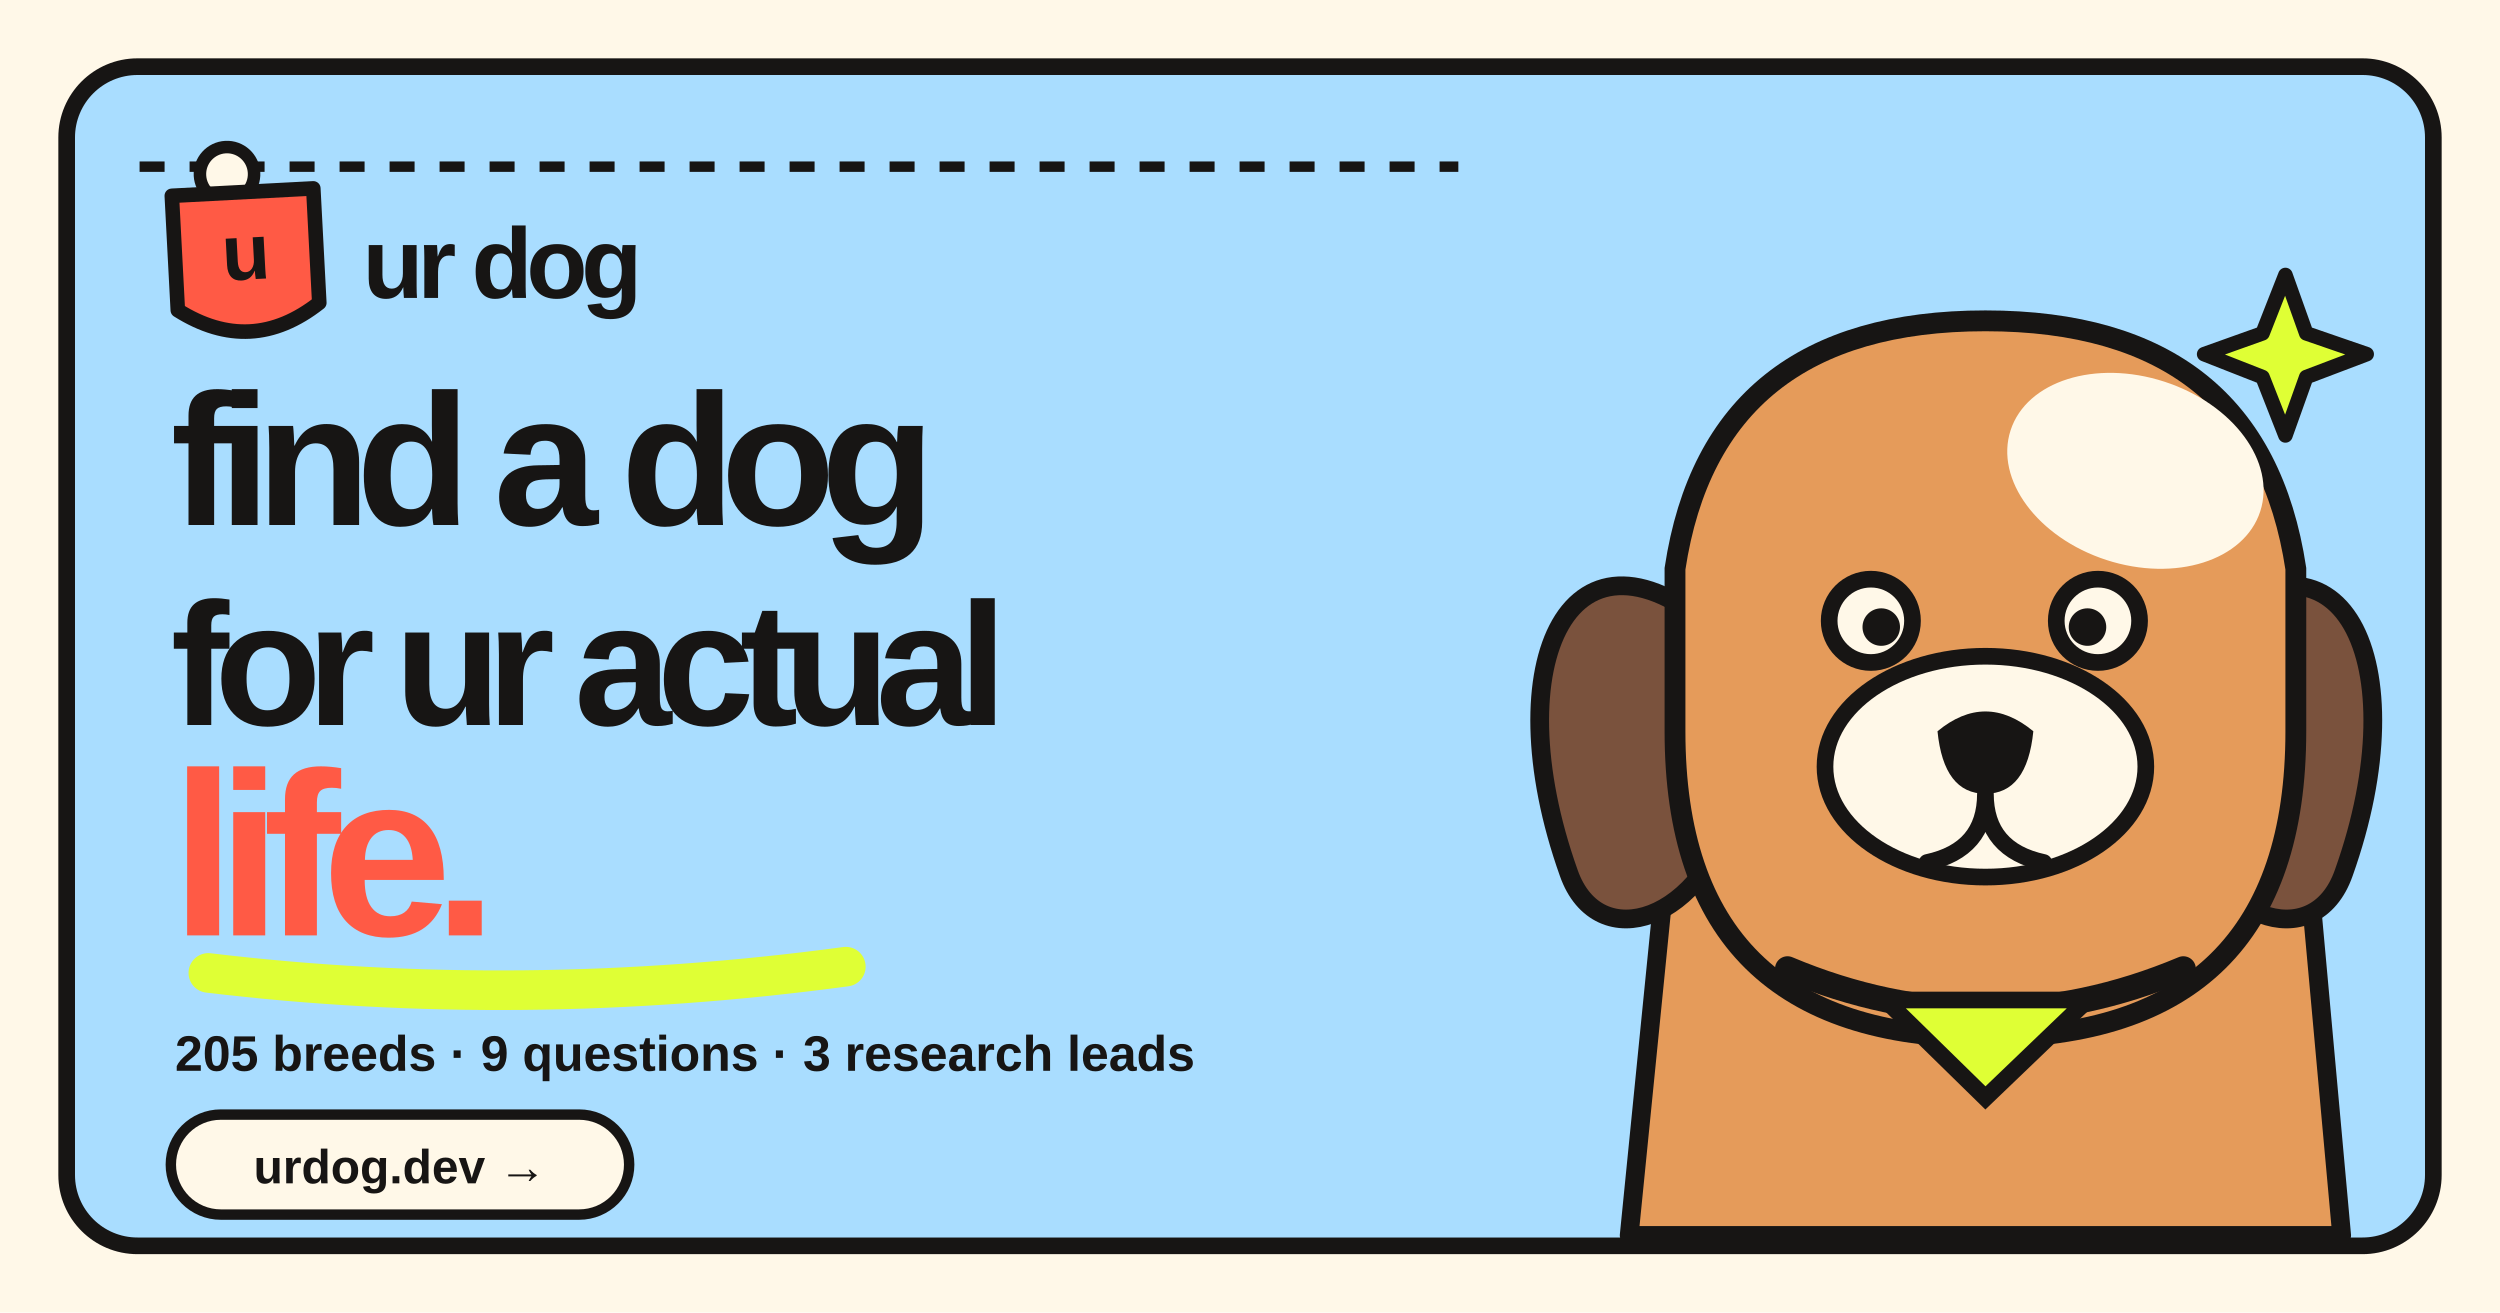
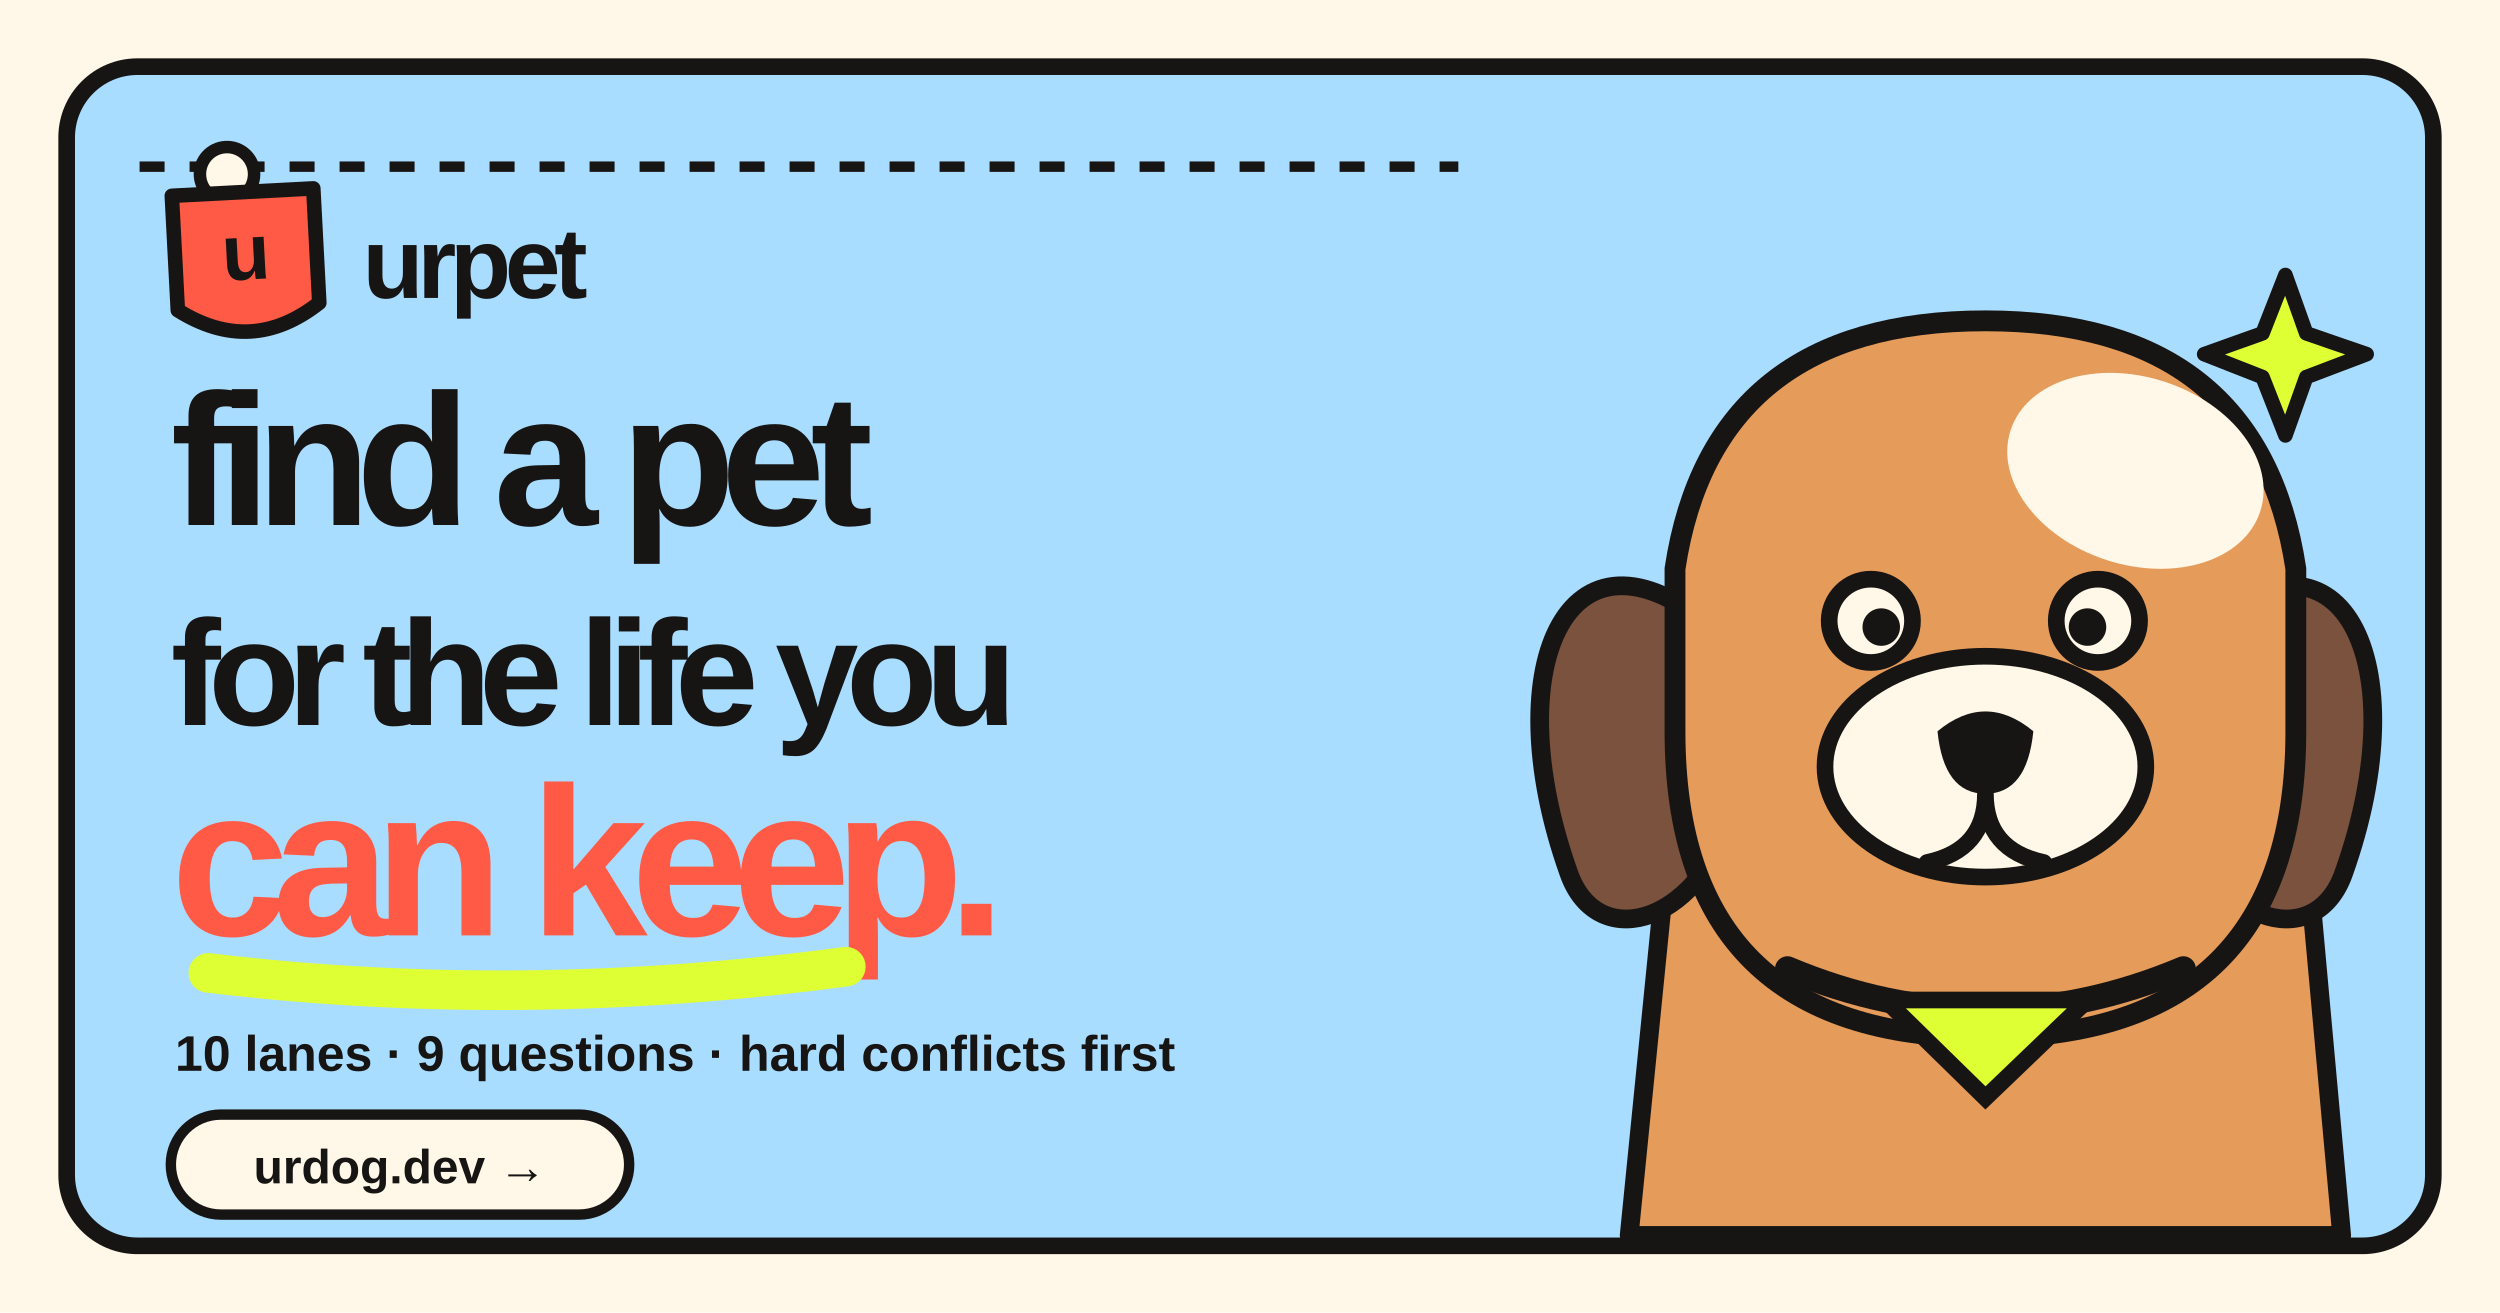
<svg xmlns="http://www.w3.org/2000/svg" width="1200" height="630" viewBox="0 0 1200 630" role="img" aria-labelledby="title desc">
  <rect width="1200" height="630" fill="#FFF8E8" />
  <rect x="32" y="32" width="1136" height="566" rx="34" fill="#A9DDFF" stroke="#171514" stroke-width="8" />
  <path d="M67 80h633" stroke="#171514" stroke-width="5" stroke-dasharray="12 12" />
  <g transform="translate(82 85) rotate(-3)">
    <circle cx="27" cy="0" r="13" fill="#FFF8E8" stroke="#171514" stroke-width="6" />
    <path d="M0 9h68v55q-34 24-68 0Z" fill="#FF5A45" stroke="#171514" stroke-width="7" stroke-linejoin="round" />
    <text x="34" y="51" text-anchor="middle" font-family="Arial Rounded MT Bold, Trebuchet MS, Arial, sans-serif" font-size="38" font-weight="900" fill="#171514">u</text>
  </g>
-   <text x="174" y="143" font-family="Arial Rounded MT Bold, Trebuchet MS, Arial, sans-serif" font-size="48" font-weight="900" letter-spacing="-3" fill="#171514">ur dog</text>
-   <text x="82" y="252" font-family="Arial Rounded MT Bold, Trebuchet MS, Arial, sans-serif" font-size="90" font-weight="900" letter-spacing="-7" fill="#171514">find a dog</text>
-   <text x="82" y="348" font-family="Arial Rounded MT Bold, Trebuchet MS, Arial, sans-serif" font-size="84" font-weight="900" letter-spacing="-7" fill="#171514">for ur actual</text>
-   <text x="82" y="449" font-family="Arial Rounded MT Bold, Trebuchet MS, Arial, sans-serif" font-size="112" font-weight="900" letter-spacing="-9" fill="#FF5A45">life.</text>
+   <text x="174" y="143" font-family="Arial Rounded MT Bold, Trebuchet MS, Arial, sans-serif" font-size="48" font-weight="900" letter-spacing="-3" fill="#171514">urpet</text>
+   <text x="82" y="252" font-family="Arial Rounded MT Bold, Trebuchet MS, Arial, sans-serif" font-size="90" font-weight="900" letter-spacing="-7" fill="#171514">find a pet</text>
+   <text x="82" y="348" font-family="Arial Rounded MT Bold, Trebuchet MS, Arial, sans-serif" font-size="72" font-weight="900" letter-spacing="-6" fill="#171514">for the life you</text>
+   <text x="82" y="449" font-family="Arial Rounded MT Bold, Trebuchet MS, Arial, sans-serif" font-size="102" font-weight="900" letter-spacing="-8" fill="#FF5A45">can keep.</text>
  <path d="M100 467q150 18 306-3" fill="none" stroke="#DFFF35" stroke-width="19" stroke-linecap="round" />
-   <text x="84" y="514" font-family="Arial, sans-serif" font-size="24" font-weight="700" fill="#171514">205 breeds · 9 questions · 3 research leads</text>
+   <text x="84" y="514" font-family="Arial, sans-serif" font-size="24" font-weight="700" fill="#171514">10 lanes · 9 questions · hard conflicts first</text>
  <g transform="translate(82 535)">
    <rect width="220" height="48" rx="24" fill="#FFF8E8" stroke="#171514" stroke-width="5" />
    <text x="110" y="33" text-anchor="middle" font-family="Arial Rounded MT Bold, Trebuchet MS, Arial, sans-serif" font-size="23" font-weight="900" fill="#171514">urdog.dev →</text>
  </g>
  <g transform="translate(715 83)">
    <path d="m348 326 42-5 12-46" fill="none" stroke="#171514" stroke-width="31" stroke-linecap="round" />
    <path d="m348 326 42-5 12-46" fill="none" stroke="#E59B5A" stroke-width="18" stroke-linecap="round" />
    <path d="M89 290q20-77 149-77t151 77l20 220H67Z" fill="#E59B5A" stroke="#171514" stroke-width="9" stroke-linejoin="round" />
    <path d="M111 222c-72-65-109 13-73 114 14 40 65 24 80-34l15-61Z" fill="#7A523D" stroke="#171514" stroke-width="9" />
    <path d="M337 222c72-65 109 13 73 114-14 40-65 24-80-34l-15-61Z" fill="#7A523D" stroke="#171514" stroke-width="9" />
    <path d="M89 190q18-119 149-119t149 119v78q0 147-149 147T89 268Z" fill="#E59B5A" stroke="#171514" stroke-width="10" />
    <ellipse cx="310" cy="143" rx="63" ry="45" fill="#FFF8E8" transform="rotate(18 310 143)" />
    <circle cx="183" cy="215" r="20" fill="#FFF8E8" stroke="#171514" stroke-width="8" />
    <circle cx="292" cy="215" r="20" fill="#FFF8E8" stroke="#171514" stroke-width="8" />
    <circle cx="188" cy="218" r="9" fill="#171514" />
    <circle cx="287" cy="218" r="9" fill="#171514" />
    <ellipse cx="238" cy="285" rx="77" ry="53" fill="#FFF8E8" stroke="#171514" stroke-width="8" />
    <path d="M215 268q23-19 46 0-3 30-23 30t-23-30Z" fill="#171514" />
    <path d="M238 298q0 27-28 33m28-33q0 27 28 33" fill="none" stroke="#171514" stroke-width="8" stroke-linecap="round" />
    <path d="M143 382q95 40 190 0" fill="none" stroke="#171514" stroke-width="12" stroke-linecap="round" />
    <path d="m190 397 48 47 49-47Z" fill="#DFFF35" stroke="#171514" stroke-width="8" />
    <path d="m382 49 10 28 29 10-29 11-10 28-11-28-28-11 28-10Z" fill="#DFFF35" stroke="#171514" stroke-width="7" stroke-linejoin="round" />
  </g>
</svg>
